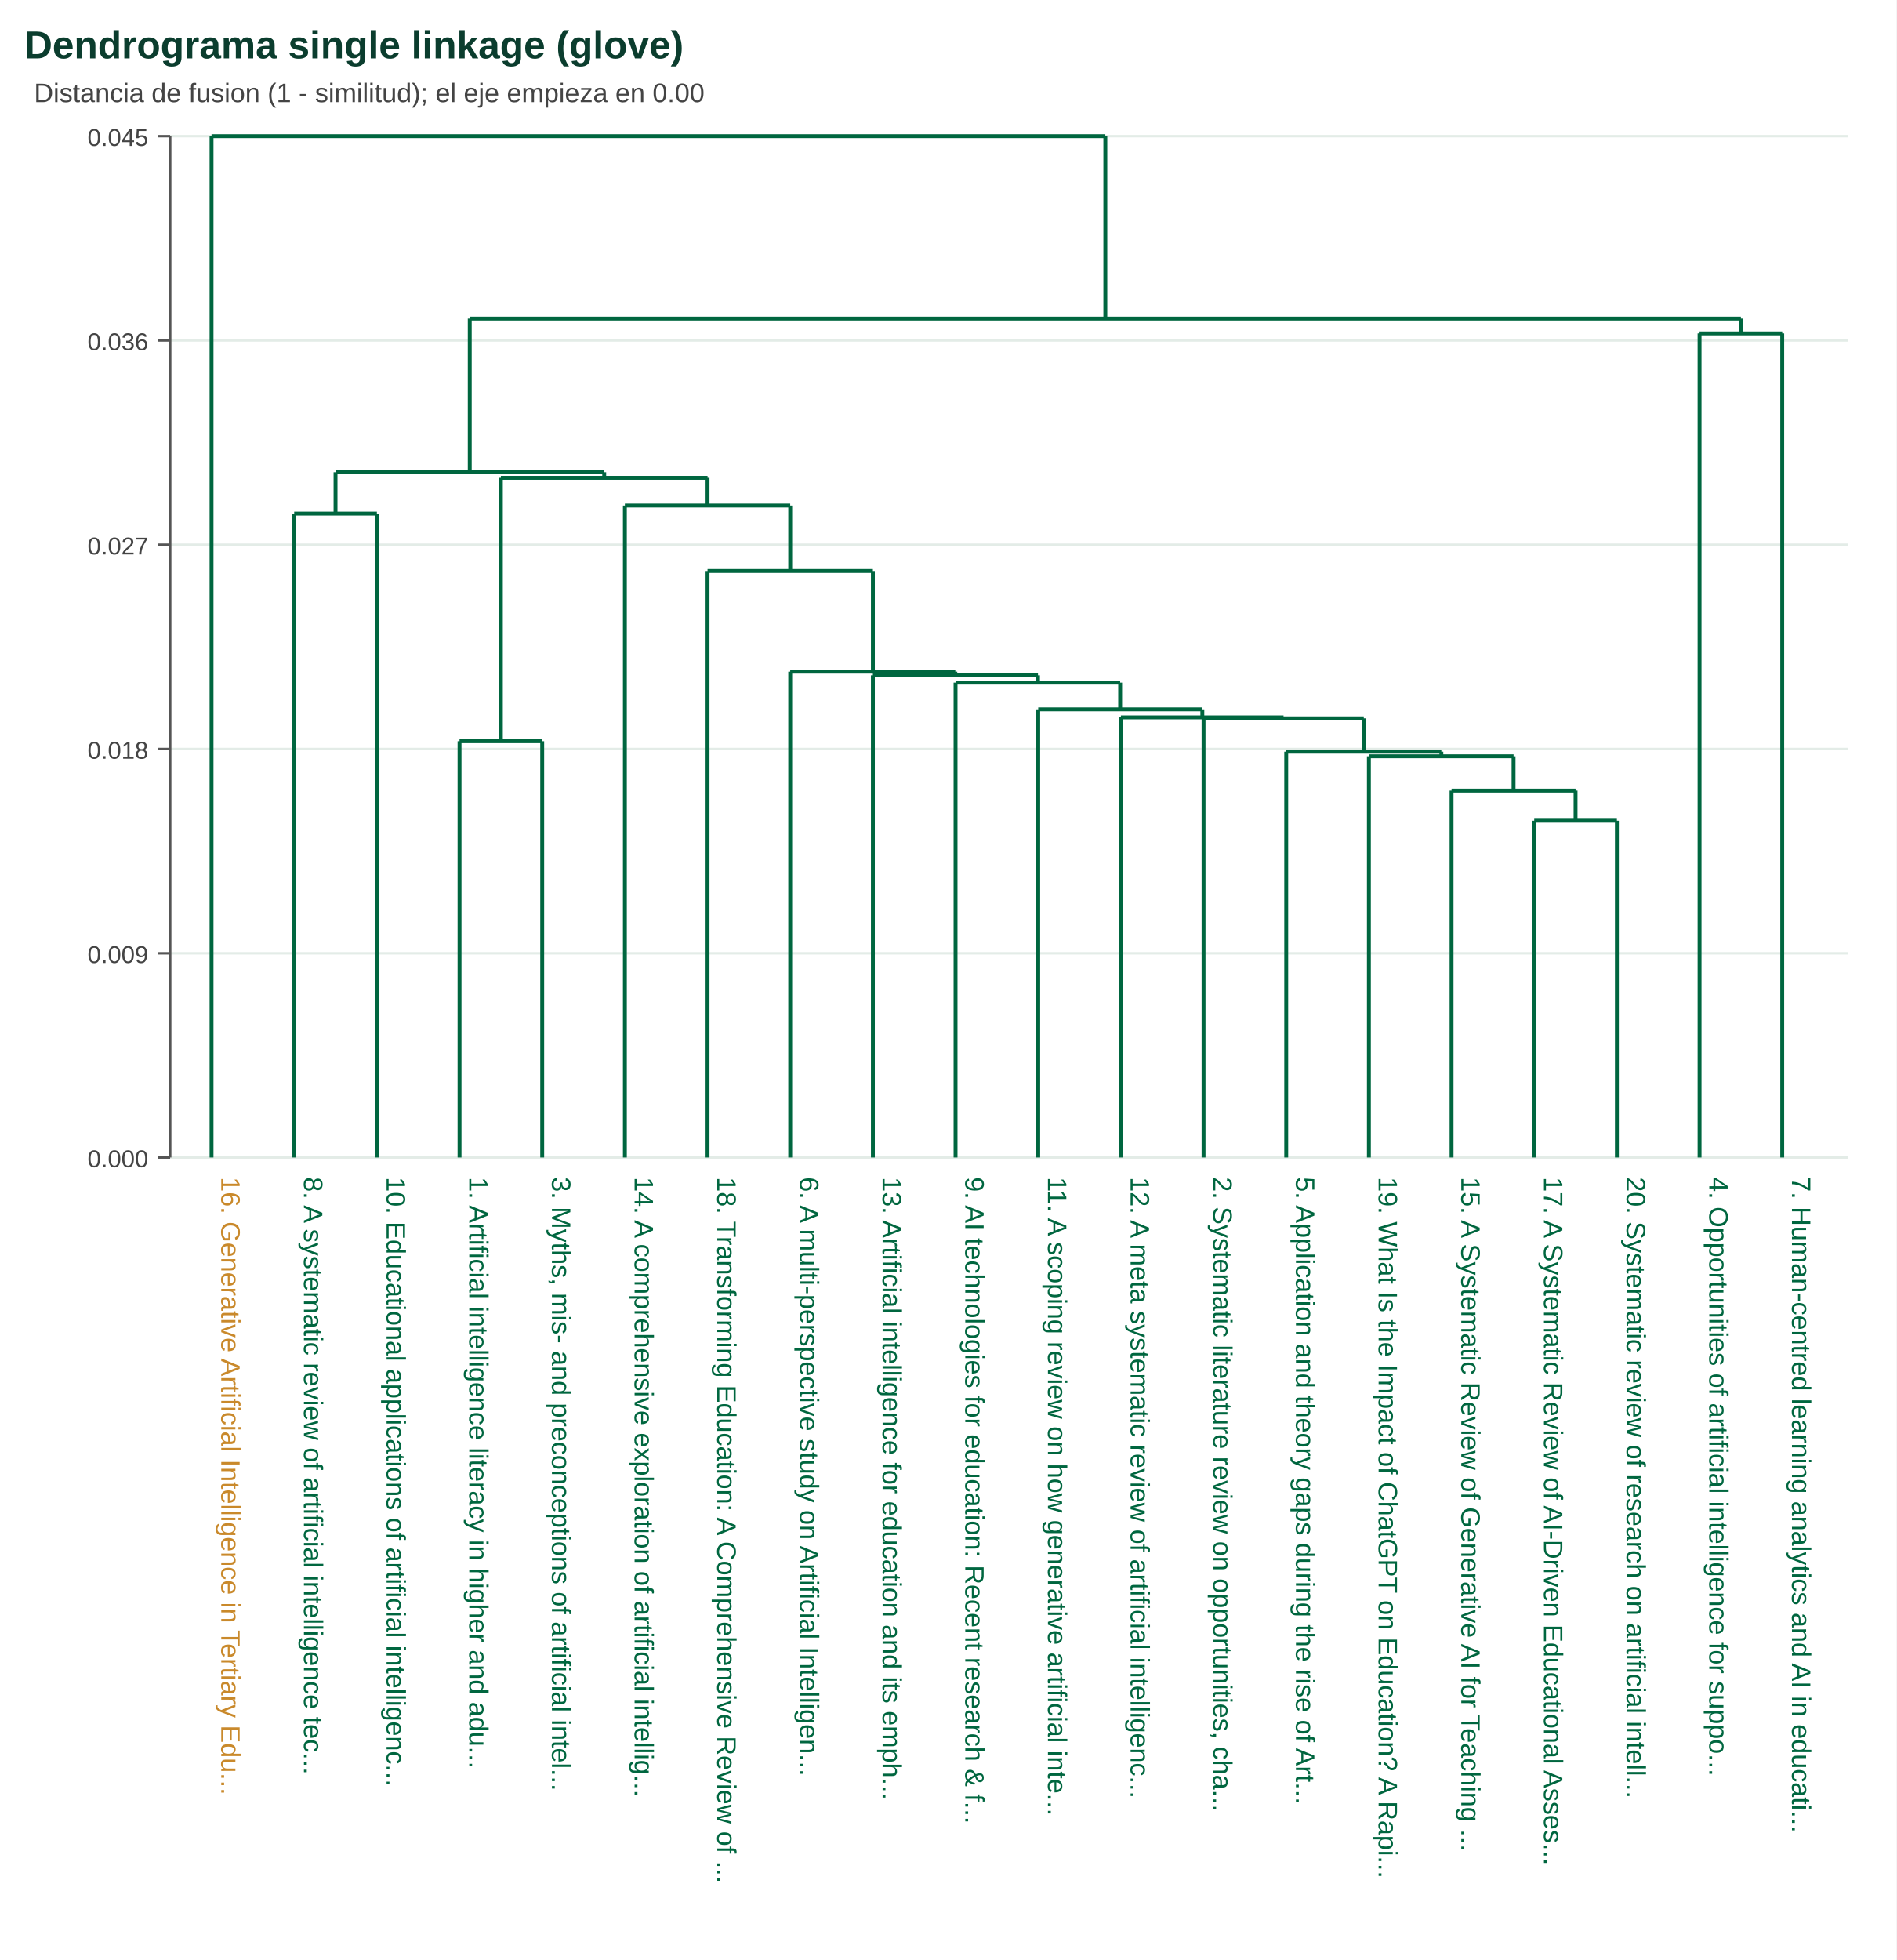
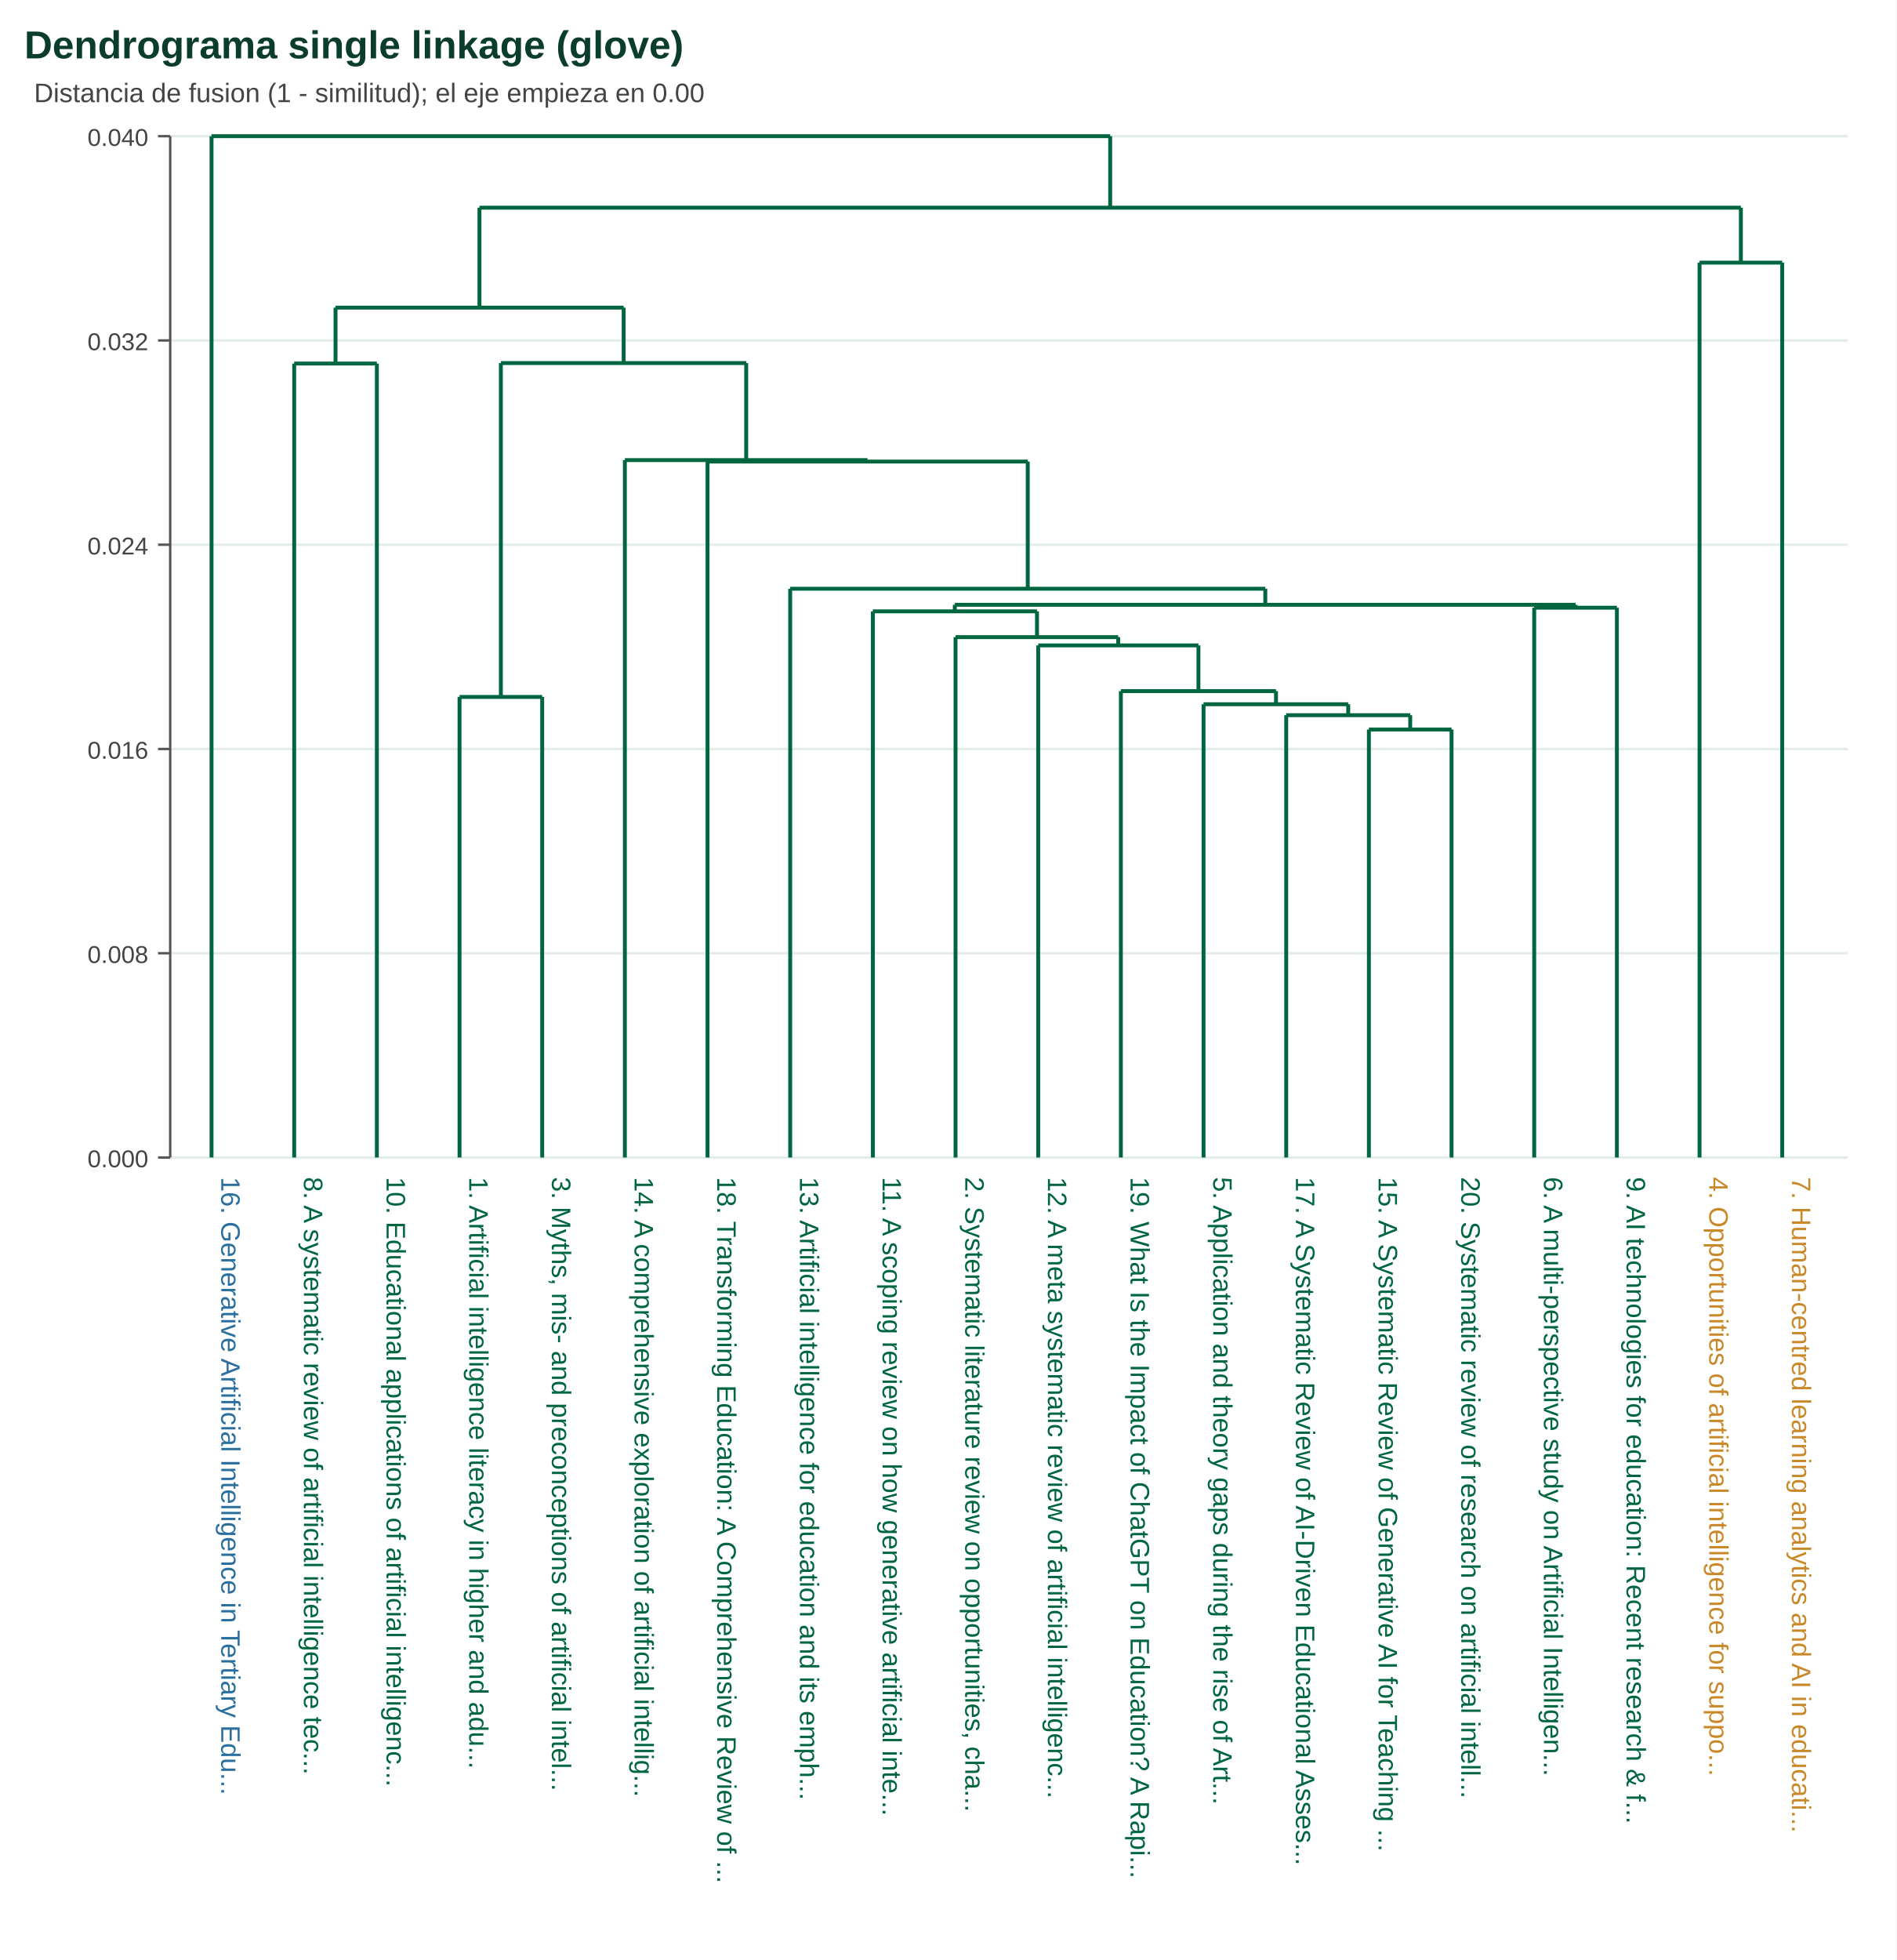
<svg xmlns="http://www.w3.org/2000/svg" width="780" height="806" viewBox="0 0 780 806" font-family="Arial, sans-serif">
  <rect width="100%" height="100%" fill="#ffffff" />
  <text x="10" y="24" font-size="16" font-weight="bold" fill="#0B3D2E">Dendrograma single linkage (glove)</text>
  <line x1="65.0" y1="476.0" x2="70.0" y2="476.0" stroke="#555" stroke-width="1.0" />
  <line x1="70.0" y1="476.0" x2="760.0" y2="476.0" stroke="#e3ece7" stroke-width="1.0" />
  <text x="61" y="480.0" font-size="10" text-anchor="end" fill="#444">0.000</text>
  <line x1="65.0" y1="392.0" x2="70.0" y2="392.0" stroke="#555" stroke-width="1.0" />
  <line x1="70.0" y1="392.0" x2="760.0" y2="392.0" stroke="#e3ece7" stroke-width="1.0" />
-   <text x="61" y="396.0" font-size="10" text-anchor="end" fill="#444">0.009</text>
+   <text x="61" y="396.0" font-size="10" text-anchor="end" fill="#444">0.008</text>
  <line x1="65.0" y1="308.0" x2="70.0" y2="308.0" stroke="#555" stroke-width="1.0" />
  <line x1="70.0" y1="308.0" x2="760.0" y2="308.0" stroke="#e3ece7" stroke-width="1.0" />
-   <text x="61" y="312.0" font-size="10" text-anchor="end" fill="#444">0.018</text>
+   <text x="61" y="312.0" font-size="10" text-anchor="end" fill="#444">0.016</text>
  <line x1="65.0" y1="224.0" x2="70.0" y2="224.0" stroke="#555" stroke-width="1.0" />
  <line x1="70.0" y1="224.0" x2="760.0" y2="224.0" stroke="#e3ece7" stroke-width="1.0" />
-   <text x="61" y="228.0" font-size="10" text-anchor="end" fill="#444">0.027</text>
+   <text x="61" y="228.0" font-size="10" text-anchor="end" fill="#444">0.024</text>
  <line x1="65.0" y1="140.0" x2="70.0" y2="140.0" stroke="#555" stroke-width="1.0" />
  <line x1="70.0" y1="140.0" x2="760.0" y2="140.0" stroke="#e3ece7" stroke-width="1.0" />
-   <text x="61" y="144.0" font-size="10" text-anchor="end" fill="#444">0.036</text>
+   <text x="61" y="144.0" font-size="10" text-anchor="end" fill="#444">0.032</text>
  <line x1="65.0" y1="56.0" x2="70.0" y2="56.0" stroke="#555" stroke-width="1.0" />
  <line x1="70.0" y1="56.0" x2="760.0" y2="56.0" stroke="#e3ece7" stroke-width="1.0" />
-   <text x="61" y="60.0" font-size="10" text-anchor="end" fill="#444">0.045</text>
+   <text x="61" y="60.0" font-size="10" text-anchor="end" fill="#444">0.040</text>
  <line x1="70.0" y1="56.0" x2="70.0" y2="476.0" stroke="#555" stroke-width="1.0" />
-   <line x1="631.0" y1="476.0" x2="631.0" y2="337.5" stroke="#00663F" stroke-width="1.6" />
-   <line x1="665.0" y1="476.0" x2="665.0" y2="337.5" stroke="#00663F" stroke-width="1.6" />
-   <line x1="631.0" y1="337.5" x2="665.0" y2="337.5" stroke="#00663F" stroke-width="1.6" />
-   <line x1="597.0" y1="476.0" x2="597.0" y2="325.1" stroke="#00663F" stroke-width="1.6" />
-   <line x1="648.0" y1="337.5" x2="648.0" y2="325.1" stroke="#00663F" stroke-width="1.6" />
-   <line x1="597.0" y1="325.1" x2="648.0" y2="325.1" stroke="#00663F" stroke-width="1.6" />
-   <line x1="563.0" y1="476.0" x2="563.0" y2="311.0" stroke="#00663F" stroke-width="1.6" />
-   <line x1="622.5" y1="325.1" x2="622.5" y2="311.0" stroke="#00663F" stroke-width="1.6" />
-   <line x1="563.0" y1="311.0" x2="622.5" y2="311.0" stroke="#00663F" stroke-width="1.6" />
-   <line x1="529.0" y1="476.0" x2="529.0" y2="309.1" stroke="#00663F" stroke-width="1.6" />
-   <line x1="592.8" y1="311.0" x2="592.8" y2="309.1" stroke="#00663F" stroke-width="1.6" />
-   <line x1="529.0" y1="309.1" x2="592.8" y2="309.1" stroke="#00663F" stroke-width="1.6" />
-   <line x1="189.0" y1="476.0" x2="189.0" y2="304.8" stroke="#00663F" stroke-width="1.6" />
-   <line x1="223.0" y1="476.0" x2="223.0" y2="304.8" stroke="#00663F" stroke-width="1.6" />
-   <line x1="189.0" y1="304.8" x2="223.0" y2="304.8" stroke="#00663F" stroke-width="1.6" />
-   <line x1="495.0" y1="476.0" x2="495.0" y2="295.4" stroke="#00663F" stroke-width="1.6" />
-   <line x1="560.9" y1="309.1" x2="560.9" y2="295.4" stroke="#00663F" stroke-width="1.6" />
-   <line x1="495.0" y1="295.4" x2="560.9" y2="295.4" stroke="#00663F" stroke-width="1.6" />
-   <line x1="461.0" y1="476.0" x2="461.0" y2="295.0" stroke="#00663F" stroke-width="1.6" />
-   <line x1="527.9" y1="295.4" x2="527.9" y2="295.0" stroke="#00663F" stroke-width="1.6" />
-   <line x1="461.0" y1="295.0" x2="527.9" y2="295.0" stroke="#00663F" stroke-width="1.6" />
-   <line x1="427.0" y1="476.0" x2="427.0" y2="291.7" stroke="#00663F" stroke-width="1.6" />
-   <line x1="494.5" y1="295.0" x2="494.5" y2="291.7" stroke="#00663F" stroke-width="1.6" />
-   <line x1="427.0" y1="291.7" x2="494.5" y2="291.7" stroke="#00663F" stroke-width="1.6" />
-   <line x1="393.0" y1="476.0" x2="393.0" y2="280.7" stroke="#00663F" stroke-width="1.6" />
-   <line x1="460.7" y1="291.7" x2="460.7" y2="280.7" stroke="#00663F" stroke-width="1.6" />
-   <line x1="393.0" y1="280.7" x2="460.7" y2="280.7" stroke="#00663F" stroke-width="1.6" />
-   <line x1="359.0" y1="476.0" x2="359.0" y2="277.7" stroke="#00663F" stroke-width="1.6" />
-   <line x1="426.9" y1="280.7" x2="426.9" y2="277.7" stroke="#00663F" stroke-width="1.6" />
-   <line x1="359.0" y1="277.7" x2="426.9" y2="277.7" stroke="#00663F" stroke-width="1.6" />
-   <line x1="325.0" y1="476.0" x2="325.0" y2="276.2" stroke="#00663F" stroke-width="1.6" />
-   <line x1="392.9" y1="277.7" x2="392.9" y2="276.2" stroke="#00663F" stroke-width="1.6" />
-   <line x1="325.0" y1="276.2" x2="392.9" y2="276.2" stroke="#00663F" stroke-width="1.6" />
-   <line x1="291.0" y1="476.0" x2="291.0" y2="234.8" stroke="#00663F" stroke-width="1.6" />
-   <line x1="359.0" y1="276.2" x2="359.0" y2="234.8" stroke="#00663F" stroke-width="1.6" />
-   <line x1="291.0" y1="234.8" x2="359.0" y2="234.8" stroke="#00663F" stroke-width="1.6" />
-   <line x1="121.0" y1="476.0" x2="121.0" y2="211.2" stroke="#00663F" stroke-width="1.6" />
-   <line x1="155.0" y1="476.0" x2="155.0" y2="211.2" stroke="#00663F" stroke-width="1.6" />
-   <line x1="121.0" y1="211.2" x2="155.0" y2="211.2" stroke="#00663F" stroke-width="1.6" />
-   <line x1="257.0" y1="476.0" x2="257.0" y2="207.9" stroke="#00663F" stroke-width="1.6" />
-   <line x1="325.0" y1="234.8" x2="325.0" y2="207.9" stroke="#00663F" stroke-width="1.6" />
-   <line x1="257.0" y1="207.9" x2="325.0" y2="207.9" stroke="#00663F" stroke-width="1.6" />
-   <line x1="206.0" y1="304.8" x2="206.0" y2="196.5" stroke="#00663F" stroke-width="1.6" />
-   <line x1="291.0" y1="207.9" x2="291.0" y2="196.5" stroke="#00663F" stroke-width="1.6" />
-   <line x1="206.0" y1="196.5" x2="291.0" y2="196.5" stroke="#00663F" stroke-width="1.6" />
-   <line x1="138.0" y1="211.2" x2="138.0" y2="194.2" stroke="#00663F" stroke-width="1.6" />
-   <line x1="248.5" y1="196.5" x2="248.5" y2="194.2" stroke="#00663F" stroke-width="1.6" />
-   <line x1="138.0" y1="194.2" x2="248.5" y2="194.2" stroke="#00663F" stroke-width="1.6" />
-   <line x1="699.0" y1="476.0" x2="699.0" y2="137.1" stroke="#00663F" stroke-width="1.6" />
-   <line x1="733.0" y1="476.0" x2="733.0" y2="137.1" stroke="#00663F" stroke-width="1.6" />
-   <line x1="699.0" y1="137.1" x2="733.0" y2="137.1" stroke="#00663F" stroke-width="1.6" />
-   <line x1="193.2" y1="194.2" x2="193.2" y2="131.0" stroke="#00663F" stroke-width="1.6" />
-   <line x1="716.0" y1="137.1" x2="716.0" y2="131.0" stroke="#00663F" stroke-width="1.6" />
-   <line x1="193.2" y1="131.0" x2="716.0" y2="131.0" stroke="#00663F" stroke-width="1.6" />
+   <line x1="563.0" y1="476.0" x2="563.0" y2="300.0" stroke="#00663F" stroke-width="1.6" />
+   <line x1="597.0" y1="476.0" x2="597.0" y2="300.0" stroke="#00663F" stroke-width="1.6" />
+   <line x1="563.0" y1="300.0" x2="597.0" y2="300.0" stroke="#00663F" stroke-width="1.6" />
+   <line x1="529.0" y1="476.0" x2="529.0" y2="294.1" stroke="#00663F" stroke-width="1.6" />
+   <line x1="580.0" y1="300.0" x2="580.0" y2="294.1" stroke="#00663F" stroke-width="1.6" />
+   <line x1="529.0" y1="294.1" x2="580.0" y2="294.1" stroke="#00663F" stroke-width="1.6" />
+   <line x1="495.0" y1="476.0" x2="495.0" y2="289.6" stroke="#00663F" stroke-width="1.6" />
+   <line x1="554.5" y1="294.1" x2="554.5" y2="289.6" stroke="#00663F" stroke-width="1.6" />
+   <line x1="495.0" y1="289.6" x2="554.5" y2="289.6" stroke="#00663F" stroke-width="1.6" />
+   <line x1="189.0" y1="476.0" x2="189.0" y2="286.6" stroke="#00663F" stroke-width="1.6" />
+   <line x1="223.0" y1="476.0" x2="223.0" y2="286.6" stroke="#00663F" stroke-width="1.6" />
+   <line x1="189.0" y1="286.6" x2="223.0" y2="286.6" stroke="#00663F" stroke-width="1.6" />
+   <line x1="461.0" y1="476.0" x2="461.0" y2="284.2" stroke="#00663F" stroke-width="1.6" />
+   <line x1="524.8" y1="289.6" x2="524.8" y2="284.2" stroke="#00663F" stroke-width="1.6" />
+   <line x1="461.0" y1="284.2" x2="524.8" y2="284.2" stroke="#00663F" stroke-width="1.6" />
+   <line x1="427.0" y1="476.0" x2="427.0" y2="265.4" stroke="#00663F" stroke-width="1.6" />
+   <line x1="492.9" y1="284.2" x2="492.9" y2="265.4" stroke="#00663F" stroke-width="1.6" />
+   <line x1="427.0" y1="265.4" x2="492.9" y2="265.4" stroke="#00663F" stroke-width="1.6" />
+   <line x1="393.0" y1="476.0" x2="393.0" y2="262.0" stroke="#00663F" stroke-width="1.6" />
+   <line x1="459.9" y1="265.4" x2="459.9" y2="262.0" stroke="#00663F" stroke-width="1.6" />
+   <line x1="393.0" y1="262.0" x2="459.9" y2="262.0" stroke="#00663F" stroke-width="1.6" />
+   <line x1="359.0" y1="476.0" x2="359.0" y2="251.4" stroke="#00663F" stroke-width="1.6" />
+   <line x1="426.5" y1="262.0" x2="426.5" y2="251.4" stroke="#00663F" stroke-width="1.6" />
+   <line x1="359.0" y1="251.4" x2="426.5" y2="251.4" stroke="#00663F" stroke-width="1.6" />
+   <line x1="631.0" y1="476.0" x2="631.0" y2="249.9" stroke="#00663F" stroke-width="1.6" />
+   <line x1="665.0" y1="476.0" x2="665.0" y2="249.9" stroke="#00663F" stroke-width="1.6" />
+   <line x1="631.0" y1="249.9" x2="665.0" y2="249.9" stroke="#00663F" stroke-width="1.6" />
+   <line x1="392.7" y1="251.4" x2="392.7" y2="248.7" stroke="#00663F" stroke-width="1.6" />
+   <line x1="648.0" y1="249.9" x2="648.0" y2="248.7" stroke="#00663F" stroke-width="1.6" />
+   <line x1="392.7" y1="248.7" x2="648.0" y2="248.7" stroke="#00663F" stroke-width="1.6" />
+   <line x1="325.0" y1="476.0" x2="325.0" y2="242.1" stroke="#00663F" stroke-width="1.6" />
+   <line x1="520.4" y1="248.7" x2="520.4" y2="242.1" stroke="#00663F" stroke-width="1.6" />
+   <line x1="325.0" y1="242.1" x2="520.4" y2="242.1" stroke="#00663F" stroke-width="1.6" />
+   <line x1="291.0" y1="476.0" x2="291.0" y2="189.8" stroke="#00663F" stroke-width="1.6" />
+   <line x1="422.7" y1="242.1" x2="422.7" y2="189.8" stroke="#00663F" stroke-width="1.6" />
+   <line x1="291.0" y1="189.8" x2="422.7" y2="189.8" stroke="#00663F" stroke-width="1.6" />
+   <line x1="257.0" y1="476.0" x2="257.0" y2="189.2" stroke="#00663F" stroke-width="1.6" />
+   <line x1="356.8" y1="189.8" x2="356.8" y2="189.2" stroke="#00663F" stroke-width="1.6" />
+   <line x1="257.0" y1="189.2" x2="356.8" y2="189.2" stroke="#00663F" stroke-width="1.6" />
+   <line x1="121.0" y1="476.0" x2="121.0" y2="149.5" stroke="#00663F" stroke-width="1.6" />
+   <line x1="155.0" y1="476.0" x2="155.0" y2="149.5" stroke="#00663F" stroke-width="1.6" />
+   <line x1="121.0" y1="149.5" x2="155.0" y2="149.5" stroke="#00663F" stroke-width="1.6" />
+   <line x1="206.0" y1="286.6" x2="206.0" y2="149.3" stroke="#00663F" stroke-width="1.6" />
+   <line x1="306.9" y1="189.2" x2="306.9" y2="149.3" stroke="#00663F" stroke-width="1.6" />
+   <line x1="206.0" y1="149.3" x2="306.9" y2="149.3" stroke="#00663F" stroke-width="1.6" />
+   <line x1="138.0" y1="149.5" x2="138.0" y2="126.5" stroke="#00663F" stroke-width="1.6" />
+   <line x1="256.5" y1="149.3" x2="256.5" y2="126.5" stroke="#00663F" stroke-width="1.6" />
+   <line x1="138.0" y1="126.5" x2="256.5" y2="126.5" stroke="#00663F" stroke-width="1.6" />
+   <line x1="699.0" y1="476.0" x2="699.0" y2="108.0" stroke="#00663F" stroke-width="1.6" />
+   <line x1="733.0" y1="476.0" x2="733.0" y2="108.0" stroke="#00663F" stroke-width="1.6" />
+   <line x1="699.0" y1="108.0" x2="733.0" y2="108.0" stroke="#00663F" stroke-width="1.6" />
+   <line x1="197.2" y1="126.5" x2="197.2" y2="85.4" stroke="#00663F" stroke-width="1.6" />
+   <line x1="716.0" y1="108.0" x2="716.0" y2="85.4" stroke="#00663F" stroke-width="1.6" />
+   <line x1="197.2" y1="85.4" x2="716.0" y2="85.4" stroke="#00663F" stroke-width="1.6" />
  <line x1="87.0" y1="476.0" x2="87.0" y2="56.0" stroke="#00663F" stroke-width="1.6" />
-   <line x1="454.6" y1="131.0" x2="454.6" y2="56.0" stroke="#00663F" stroke-width="1.6" />
-   <line x1="87.0" y1="56.0" x2="454.6" y2="56.0" stroke="#00663F" stroke-width="1.6" />
-   <text x="91.0" y="484.0" font-size="11" fill="#C9892B" transform="rotate(90 91.0 484.0)">16. Generative Artificial Intelligence in Tertiary Edu...</text>
+   <line x1="456.6" y1="85.4" x2="456.6" y2="56.0" stroke="#00663F" stroke-width="1.6" />
+   <line x1="87.0" y1="56.0" x2="456.6" y2="56.0" stroke="#00663F" stroke-width="1.6" />
+   <text x="91.0" y="484.0" font-size="11" fill="#2B6F9E" transform="rotate(90 91.0 484.0)">16. Generative Artificial Intelligence in Tertiary Edu...</text>
  <text x="125.0" y="484.0" font-size="11" fill="#00663F" transform="rotate(90 125.0 484.0)">8. A systematic review of artificial intelligence tec...</text>
  <text x="159.0" y="484.0" font-size="11" fill="#00663F" transform="rotate(90 159.0 484.0)">10. Educational applications of artificial intelligenc...</text>
  <text x="193.0" y="484.0" font-size="11" fill="#00663F" transform="rotate(90 193.0 484.0)">1. Artificial intelligence literacy in higher and adu...</text>
  <text x="227.0" y="484.0" font-size="11" fill="#00663F" transform="rotate(90 227.0 484.0)">3. Myths, mis- and preconceptions of artificial intel...</text>
  <text x="261.0" y="484.0" font-size="11" fill="#00663F" transform="rotate(90 261.0 484.0)">14. A comprehensive exploration of artificial intellig...</text>
  <text x="295.0" y="484.0" font-size="11" fill="#00663F" transform="rotate(90 295.0 484.0)">18. Transforming Education: A Comprehensive Review of ...</text>
-   <text x="329.0" y="484.0" font-size="11" fill="#00663F" transform="rotate(90 329.0 484.0)">6. A multi-perspective study on Artificial Intelligen...</text>
-   <text x="363.0" y="484.0" font-size="11" fill="#00663F" transform="rotate(90 363.0 484.0)">13. Artificial intelligence for education and its emph...</text>
-   <text x="397.0" y="484.0" font-size="11" fill="#00663F" transform="rotate(90 397.0 484.0)">9. AI technologies for education: Recent research &amp; f...</text>
-   <text x="431.0" y="484.0" font-size="11" fill="#00663F" transform="rotate(90 431.0 484.0)">11. A scoping review on how generative artificial inte...</text>
-   <text x="465.0" y="484.0" font-size="11" fill="#00663F" transform="rotate(90 465.0 484.0)">12. A meta systematic review of artificial intelligenc...</text>
-   <text x="499.0" y="484.0" font-size="11" fill="#00663F" transform="rotate(90 499.0 484.0)">2. Systematic literature review on opportunities, cha...</text>
-   <text x="533.0" y="484.0" font-size="11" fill="#00663F" transform="rotate(90 533.0 484.0)">5. Application and theory gaps during the rise of Art...</text>
-   <text x="567.0" y="484.0" font-size="11" fill="#00663F" transform="rotate(90 567.0 484.0)">19. What Is the Impact of ChatGPT on Education? A Rapi...</text>
-   <text x="601.0" y="484.0" font-size="11" fill="#00663F" transform="rotate(90 601.0 484.0)">15. A Systematic Review of Generative AI for Teaching ...</text>
-   <text x="635.0" y="484.0" font-size="11" fill="#00663F" transform="rotate(90 635.0 484.0)">17. A Systematic Review of AI-Driven Educational Asses...</text>
-   <text x="669.0" y="484.0" font-size="11" fill="#00663F" transform="rotate(90 669.0 484.0)">20. Systematic review of research on artificial intell...</text>
-   <text x="703.0" y="484.0" font-size="11" fill="#00663F" transform="rotate(90 703.0 484.0)">4. Opportunities of artificial intelligence for suppo...</text>
-   <text x="737.0" y="484.0" font-size="11" fill="#00663F" transform="rotate(90 737.0 484.0)">7. Human-centred learning analytics and AI in educati...</text>
+   <text x="329.0" y="484.0" font-size="11" fill="#00663F" transform="rotate(90 329.0 484.0)">13. Artificial intelligence for education and its emph...</text>
+   <text x="363.0" y="484.0" font-size="11" fill="#00663F" transform="rotate(90 363.0 484.0)">11. A scoping review on how generative artificial inte...</text>
+   <text x="397.0" y="484.0" font-size="11" fill="#00663F" transform="rotate(90 397.0 484.0)">2. Systematic literature review on opportunities, cha...</text>
+   <text x="431.0" y="484.0" font-size="11" fill="#00663F" transform="rotate(90 431.0 484.0)">12. A meta systematic review of artificial intelligenc...</text>
+   <text x="465.0" y="484.0" font-size="11" fill="#00663F" transform="rotate(90 465.0 484.0)">19. What Is the Impact of ChatGPT on Education? A Rapi...</text>
+   <text x="499.0" y="484.0" font-size="11" fill="#00663F" transform="rotate(90 499.0 484.0)">5. Application and theory gaps during the rise of Art...</text>
+   <text x="533.0" y="484.0" font-size="11" fill="#00663F" transform="rotate(90 533.0 484.0)">17. A Systematic Review of AI-Driven Educational Asses...</text>
+   <text x="567.0" y="484.0" font-size="11" fill="#00663F" transform="rotate(90 567.0 484.0)">15. A Systematic Review of Generative AI for Teaching ...</text>
+   <text x="601.0" y="484.0" font-size="11" fill="#00663F" transform="rotate(90 601.0 484.0)">20. Systematic review of research on artificial intell...</text>
+   <text x="635.0" y="484.0" font-size="11" fill="#00663F" transform="rotate(90 635.0 484.0)">6. A multi-perspective study on Artificial Intelligen...</text>
+   <text x="669.0" y="484.0" font-size="11" fill="#00663F" transform="rotate(90 669.0 484.0)">9. AI technologies for education: Recent research &amp; f...</text>
+   <text x="703.0" y="484.0" font-size="11" fill="#C9892B" transform="rotate(90 703.0 484.0)">4. Opportunities of artificial intelligence for suppo...</text>
+   <text x="737.0" y="484.0" font-size="11" fill="#C9892B" transform="rotate(90 737.0 484.0)">7. Human-centred learning analytics and AI in educati...</text>
  <text x="14" y="42" font-size="11" fill="#444">Distancia de fusion (1 - similitud); el eje empieza en 0.00</text>
</svg>
